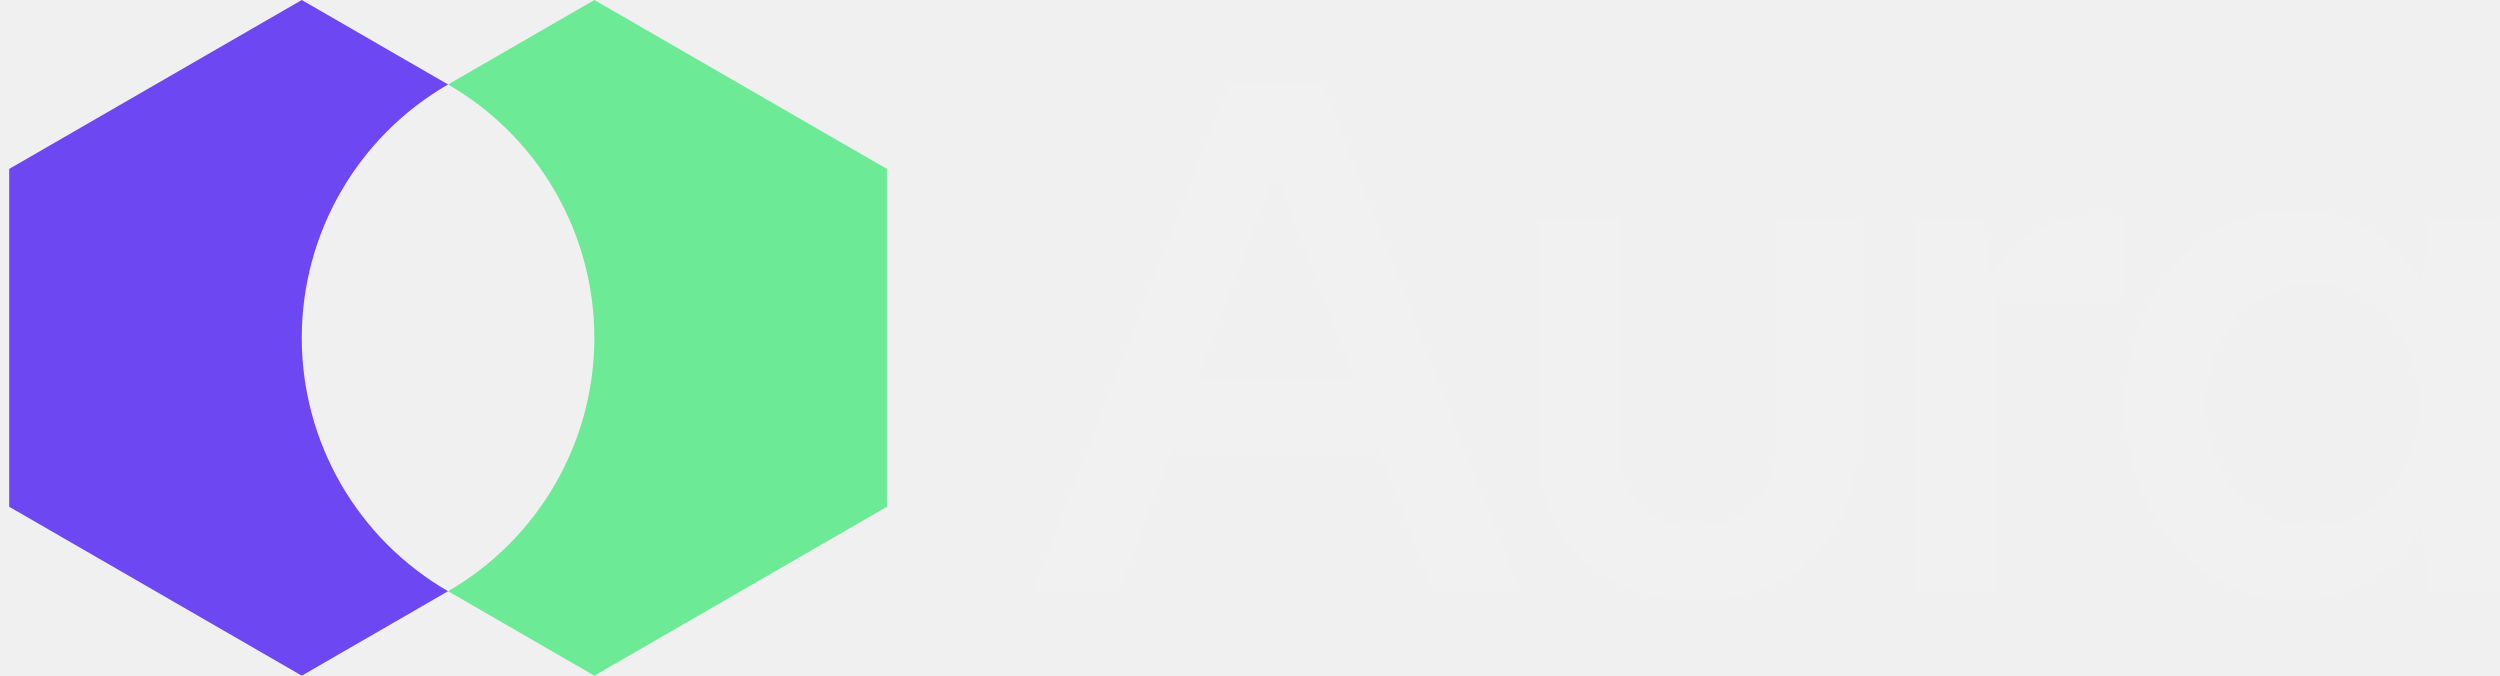
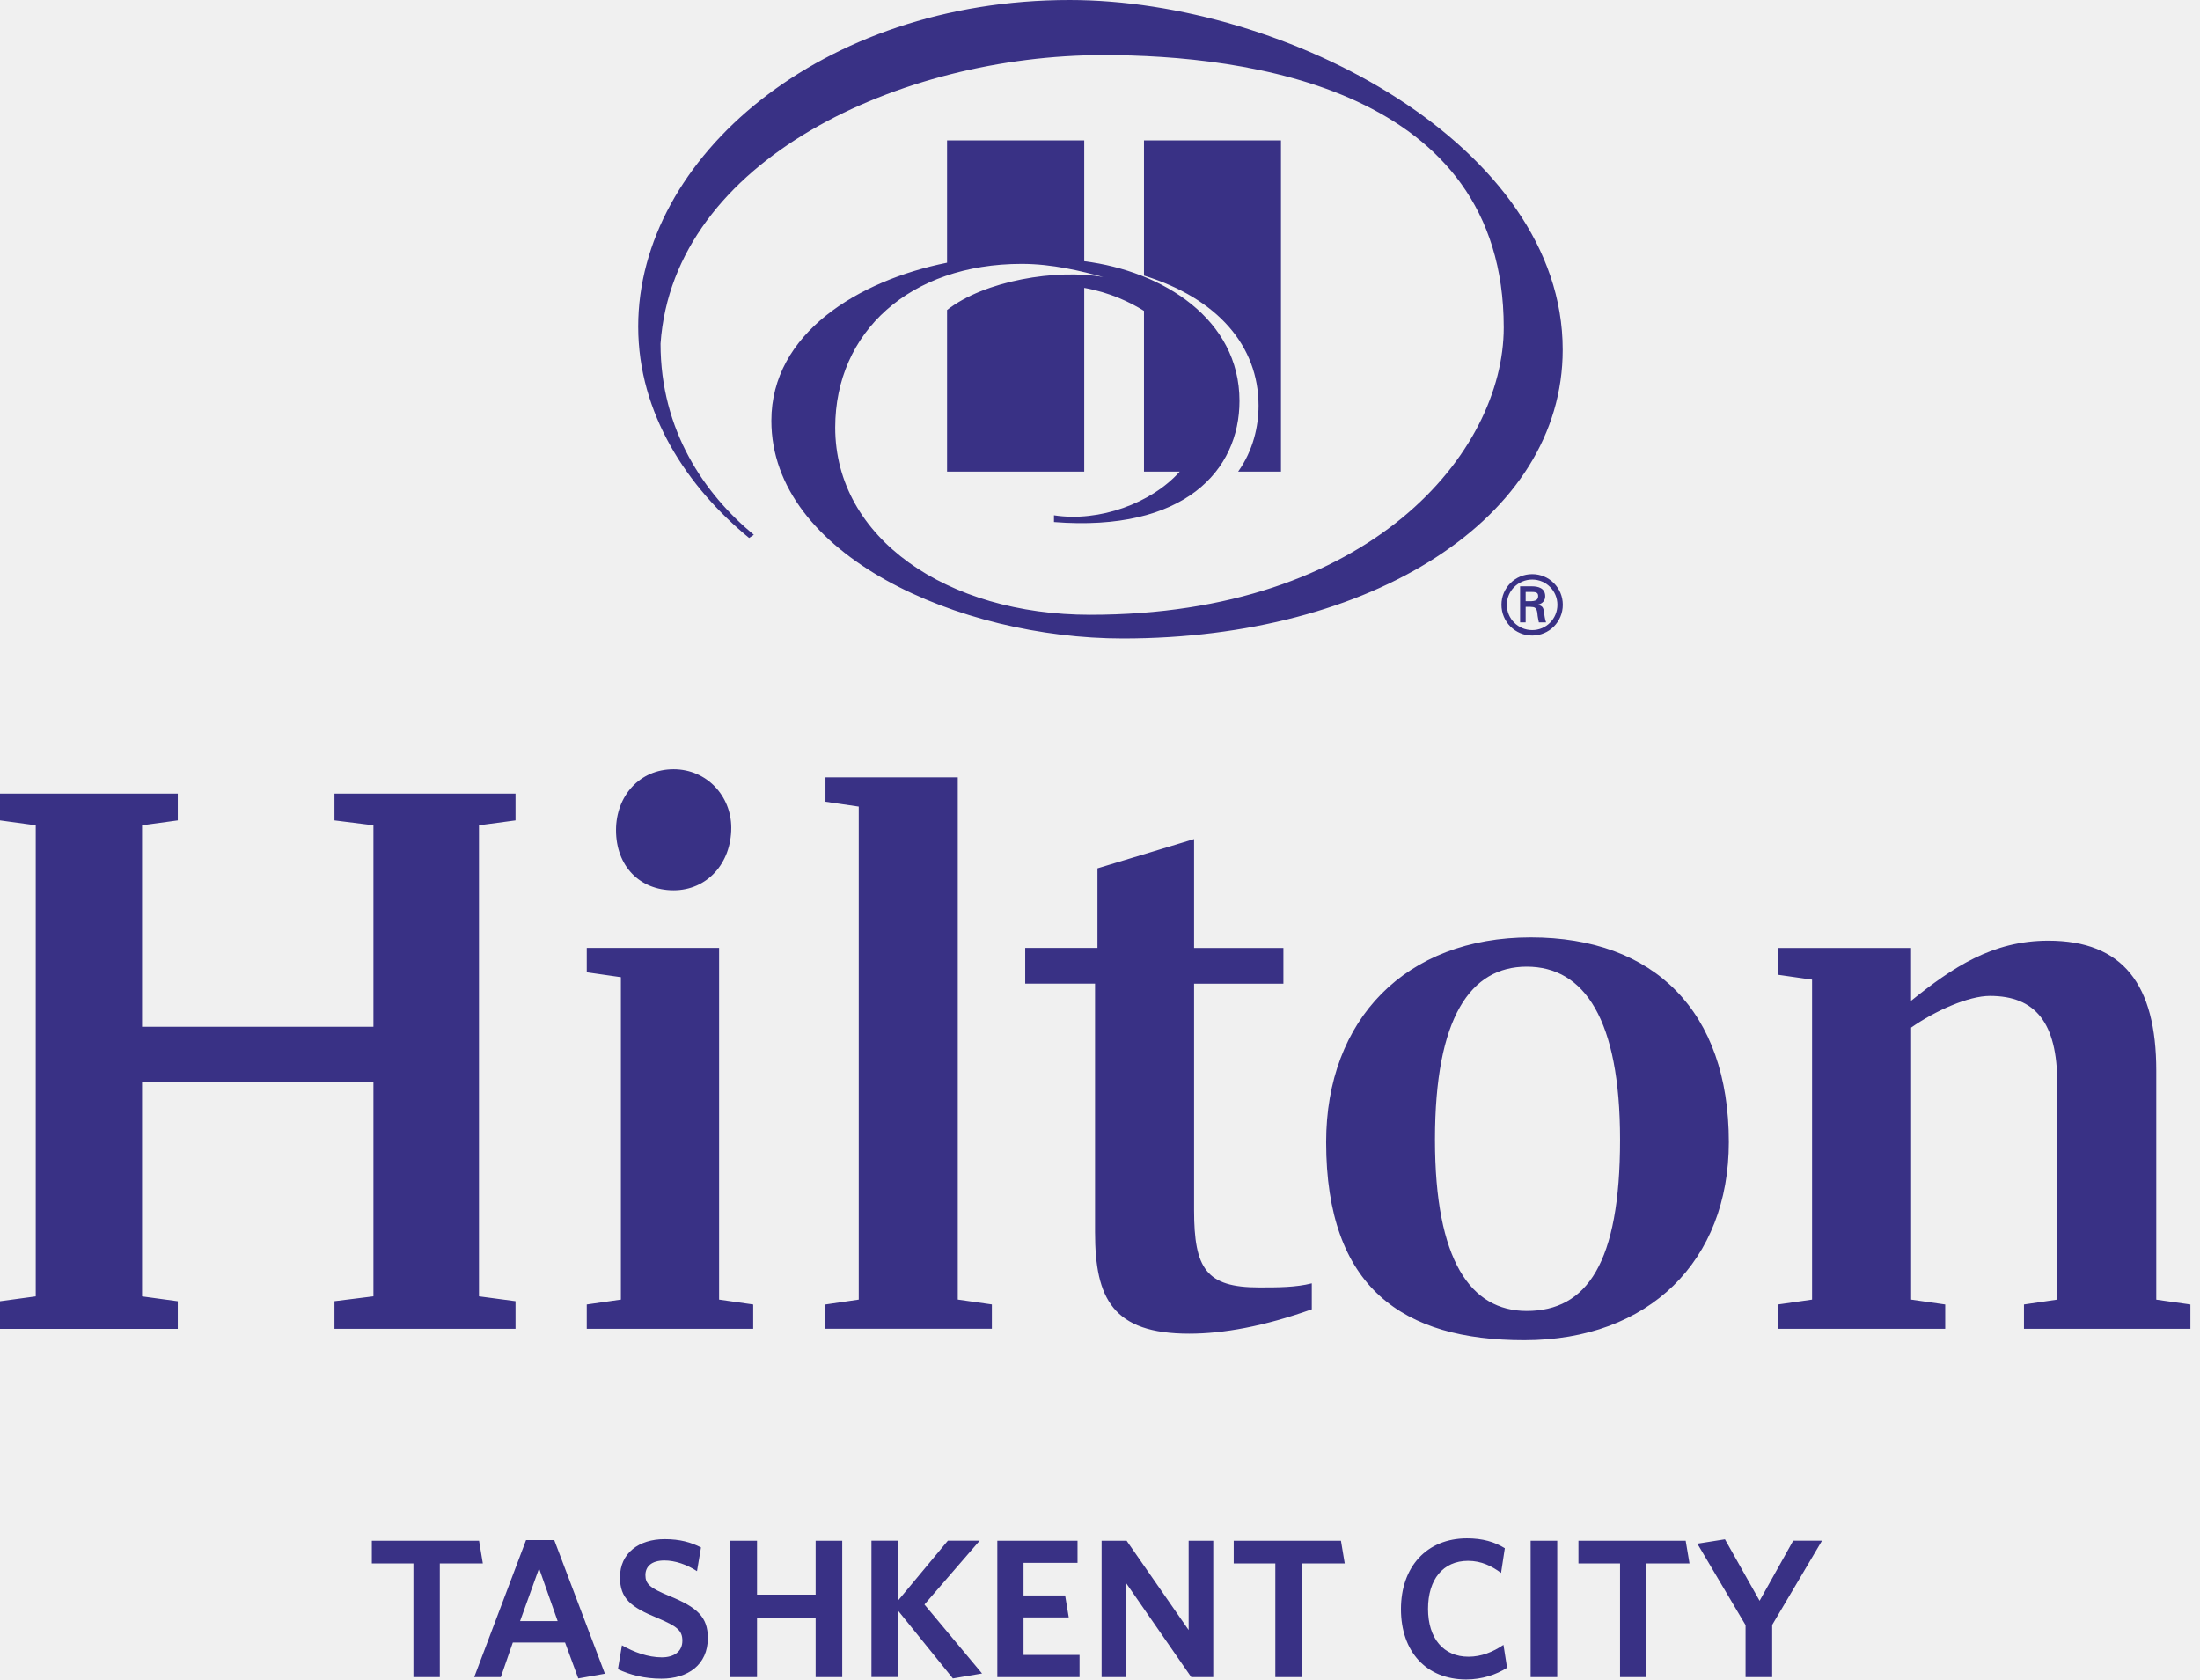
- <svg xmlns="http://www.w3.org/2000/svg" width="148" height="40" viewBox="0 0 148 40" fill="none">
-   <g clip-path="url(#clip0_10_718)">
-     <path d="M17.864 20C17.864 13.812 21.166 8.094 26.525 5L17.864 0L0.544 10V30L17.864 40L26.525 35C21.166 31.906 17.864 26.188 17.864 20Z" fill="#6D47F1" />
-     <path d="M35.185 0L26.525 5C31.884 8.094 35.185 13.812 35.185 20C35.185 26.188 31.884 31.906 26.525 35L35.185 40L52.506 30V10L35.185 0Z" fill="#6CEA96" />
-     <path d="M84.835 35.005L81.644 26.563H69.406L66.215 35.005H61.166L72.758 4.954H78.292L89.965 35.005H84.835H84.835ZM70.86 22.403H80.191L75.505 10.124L70.86 22.403H70.86Z" fill="#F1F1F1" />
-     <path d="M91.066 26.361V12.951H95.832V26.402C95.832 29.431 97.529 31.168 100.397 31.168C103.345 31.168 105.163 29.431 105.163 26.361V12.951H109.929V26.321C109.929 31.733 106.294 35.53 100.397 35.53C94.54 35.53 91.066 31.733 91.066 26.361Z" fill="#F1F1F1" />
-     <path d="M113.557 12.951H117.353L117.838 16.385H117.919C119.413 13.598 122.12 12.709 124.099 12.709C124.705 12.709 125.189 12.75 125.634 12.831V17.599H118.323V35.005H113.557V12.951Z" fill="#F1F1F1" />
-     <path d="M125.835 24.019C125.835 16.991 130.682 12.427 135.731 12.427C138.962 12.427 141.79 14.042 143.365 16.748L143.89 12.951H147.848V35.005H143.89L143.365 31.209C141.79 33.914 138.962 35.53 135.731 35.53C130.682 35.53 125.835 30.966 125.835 24.019V24.019ZM143.203 23.978C143.203 19.778 140.457 16.789 136.943 16.789C133.348 16.789 130.601 19.778 130.601 23.978C130.601 28.219 133.348 31.168 136.943 31.168C140.457 31.168 143.203 28.219 143.203 23.978Z" fill="#F1F1F1" />
-   </g>
-   <defs>
-     <clipPath id="clip0_10_718">
-       <rect width="147.304" height="40" fill="white" transform="translate(0.543945)" />
-     </clipPath>
-   </defs>
+ <svg xmlns="http://www.w3.org/2000/svg" width="131" height="100" viewBox="0 0 131 100" fill="none">
+   <path d="M63.684 0C48.895 0 38.002 9.398 38.002 19.444C38.002 24.632 40.927 29.004 44.607 32.032L44.887 31.843C41.967 29.43 39.332 25.647 39.332 20.464C40.102 9.476 53.657 3.281 65.701 3.281C74.227 3.281 89.541 5.251 89.541 19.501C89.541 26.936 81.592 36.605 64.914 36.605C56.371 36.605 49.733 32.03 49.733 25.457C49.733 19.764 54.189 15.712 60.838 15.712C62.669 15.712 64.387 16.141 65.695 16.497C62.922 15.997 58.621 16.708 56.393 18.459V28.081H64.561V17.142C66.102 17.419 67.296 17.997 68.119 18.51V25.039V28.081H70.246C68.572 29.959 65.457 31.099 62.759 30.681V31.083C70.52 31.693 73.806 28.014 73.806 23.872C73.806 19.001 69.234 16.141 64.561 15.555V8.361H56.393V15.642C51.106 16.706 45.931 19.848 45.931 25.047C45.931 33.056 57.125 38.016 66.862 38.016C81.663 38.016 93.052 30.863 93.052 20.825C93.052 8.67 76.61 0 63.684 0ZM91.199 35.794C91.516 35.783 91.589 35.653 91.589 35.487C91.589 35.327 91.516 35.246 91.248 35.246H90.846V35.796H91.199V35.794ZM90.846 36.127V37.056H90.515V34.909H91.207C91.603 34.909 92.01 35.018 92.01 35.503C92.01 35.75 91.855 35.946 91.57 36.003V36.014C91.869 36.073 91.904 36.203 91.934 36.434C91.967 36.64 91.988 36.863 92.062 37.058H91.633C91.611 36.936 91.576 36.8 91.56 36.676C91.538 36.491 91.538 36.32 91.438 36.22C91.359 36.133 91.248 36.144 91.131 36.133H90.846V36.127ZM92.737 36.008C92.737 35.18 92.067 34.507 91.237 34.507C90.403 34.507 89.725 35.183 89.725 36.008C89.725 36.844 90.401 37.517 91.237 37.517C92.067 37.517 92.737 36.844 92.737 36.008ZM89.405 36.008C89.405 35.001 90.219 34.184 91.237 34.184C92.246 34.184 93.058 35.001 93.058 36.008C93.058 37.023 92.243 37.84 91.237 37.84C90.219 37.84 89.405 37.023 89.405 36.008ZM74.941 24.152C74.941 20.613 72.523 17.78 68.119 16.41V8.361H76.276V28.081H73.725C74.623 26.82 74.941 25.384 74.941 24.152Z" fill="#393185" />
+   <path d="M28.521 49.14V77.186L30.697 77.476V79.121H19.916V77.476L22.236 77.186V64.426H8.459V77.189L10.586 77.479V79.124H0V77.479L2.128 77.189V49.14L0 48.849V47.254H10.586V48.849L8.459 49.14V61.137H22.236V49.14L19.916 48.849V47.254H30.697V48.849L28.521 49.14ZM130.429 77.672V79.121H120.518V77.672L122.499 77.381V64.475C122.499 60.896 121.194 59.3 118.488 59.3C117.232 59.3 115.248 60.171 113.799 61.186V77.381L115.829 77.672V79.121H105.87V77.672L107.9 77.381V58.331L105.87 58.041V56.445H113.796V59.59C116.263 57.607 118.629 56.011 121.965 56.011C126.412 56.011 128.396 58.621 128.396 63.75V77.384L130.429 77.672ZM96.467 67.859C96.467 60.703 94.342 57.558 90.909 57.558C87.574 57.558 85.446 60.559 85.446 67.859C85.446 75.061 87.574 78.057 90.909 78.057C94.486 78.057 96.467 75.205 96.467 67.859ZM102.944 68.003C102.944 75.061 98.209 79.799 90.763 79.799C83.56 79.799 78.966 76.706 78.966 68.003C78.966 60.7 83.704 55.816 91.148 55.816C98.499 55.816 102.944 60.217 102.944 68.003ZM71.102 56.445H76.421V58.573H71.102V72.062C71.102 75.541 71.826 76.654 74.969 76.654C76.127 76.654 77.142 76.654 78.111 76.412V77.959C75.259 78.974 72.841 79.409 70.811 79.409C66.269 79.409 65.205 77.33 65.205 73.365V58.57H61.047V56.442H65.349V51.702L71.102 49.962V56.445ZM49.153 77.672L51.134 77.381V48.027L49.153 47.737V46.285H57.031V77.379L59.061 77.669V79.118H49.151V77.672H49.153ZM43.544 49.286C43.544 51.414 42.095 53.01 40.111 53.01C38.081 53.01 36.681 51.558 36.681 49.43C36.681 47.398 38.081 45.802 40.111 45.802C42.092 45.805 43.544 47.4 43.544 49.286ZM42.819 77.381L44.849 77.672V79.121H34.939V77.672L36.971 77.381V58.185L34.939 57.894V56.442H42.819V77.381Z" fill="#393185" />
+   <path d="M26.189 93.091V99.859H24.618V93.091H22.141V91.737H28.526L28.751 93.091H26.189ZM105.525 96.752V99.859H103.94V96.763L101.069 91.913L102.713 91.653L104.776 95.314L106.778 91.734H108.493L105.525 96.752ZM98.04 93.091V99.859H96.466V93.091H93.989V91.737H100.374L100.602 93.091H98.04ZM91.142 99.859V91.737H92.727V99.859H91.142ZM87.305 100C84.922 100 83.421 98.339 83.421 95.81C83.421 93.292 84.957 91.596 87.354 91.596C88.282 91.596 88.998 91.807 89.606 92.185L89.381 93.655C88.843 93.257 88.214 92.936 87.416 92.936C85.926 92.936 85.033 94.043 85.033 95.796C85.033 97.563 85.964 98.646 87.44 98.646C88.214 98.646 88.895 98.364 89.525 97.94L89.739 99.305C89.09 99.718 88.246 100 87.305 100ZM77.511 93.091V99.859H75.94V93.091H73.462V91.737H79.847L80.073 93.091H77.511ZM70.933 99.859L67.061 94.269V99.859H65.595V91.737H67.085L70.778 97.056V91.737H72.244V99.859H70.933ZM59.386 99.859V91.737H64.162V93.056H60.947V94.999H63.424L63.639 96.304H60.947V98.54H64.282V99.859H59.386ZM56.74 99.94L53.476 95.902V99.856H51.891V91.734H53.476V95.3L56.442 91.734H58.336L55.047 95.536L58.477 99.645L56.74 99.94ZM48.567 99.859V96.339H45.077V99.859H43.492V91.737H45.077V94.95H48.567V91.737H50.151V99.859H48.567ZM39.381 99.954C38.379 99.954 37.522 99.731 36.795 99.389L37.033 97.965C37.725 98.366 38.583 98.684 39.405 98.684C40.133 98.684 40.632 98.342 40.632 97.696C40.632 97.096 40.347 96.849 39.156 96.342C37.56 95.693 36.917 95.178 36.917 93.916C36.917 92.48 38.038 91.644 39.573 91.644C40.502 91.644 41.147 91.835 41.742 92.138L41.503 93.55C40.906 93.162 40.206 92.915 39.563 92.915C38.776 92.915 38.431 93.292 38.431 93.786C38.431 94.304 38.694 94.551 39.837 95.02C41.527 95.704 42.149 96.28 42.149 97.539C42.143 99.129 40.966 99.954 39.381 99.954ZM31.324 91.701H33.004L36.019 99.658L34.434 99.94L33.647 97.799H30.537L29.823 99.859H28.238L31.324 91.701ZM30.968 96.526H33.207L32.1 93.384L30.968 96.526Z" fill="#393185" />
</svg>
